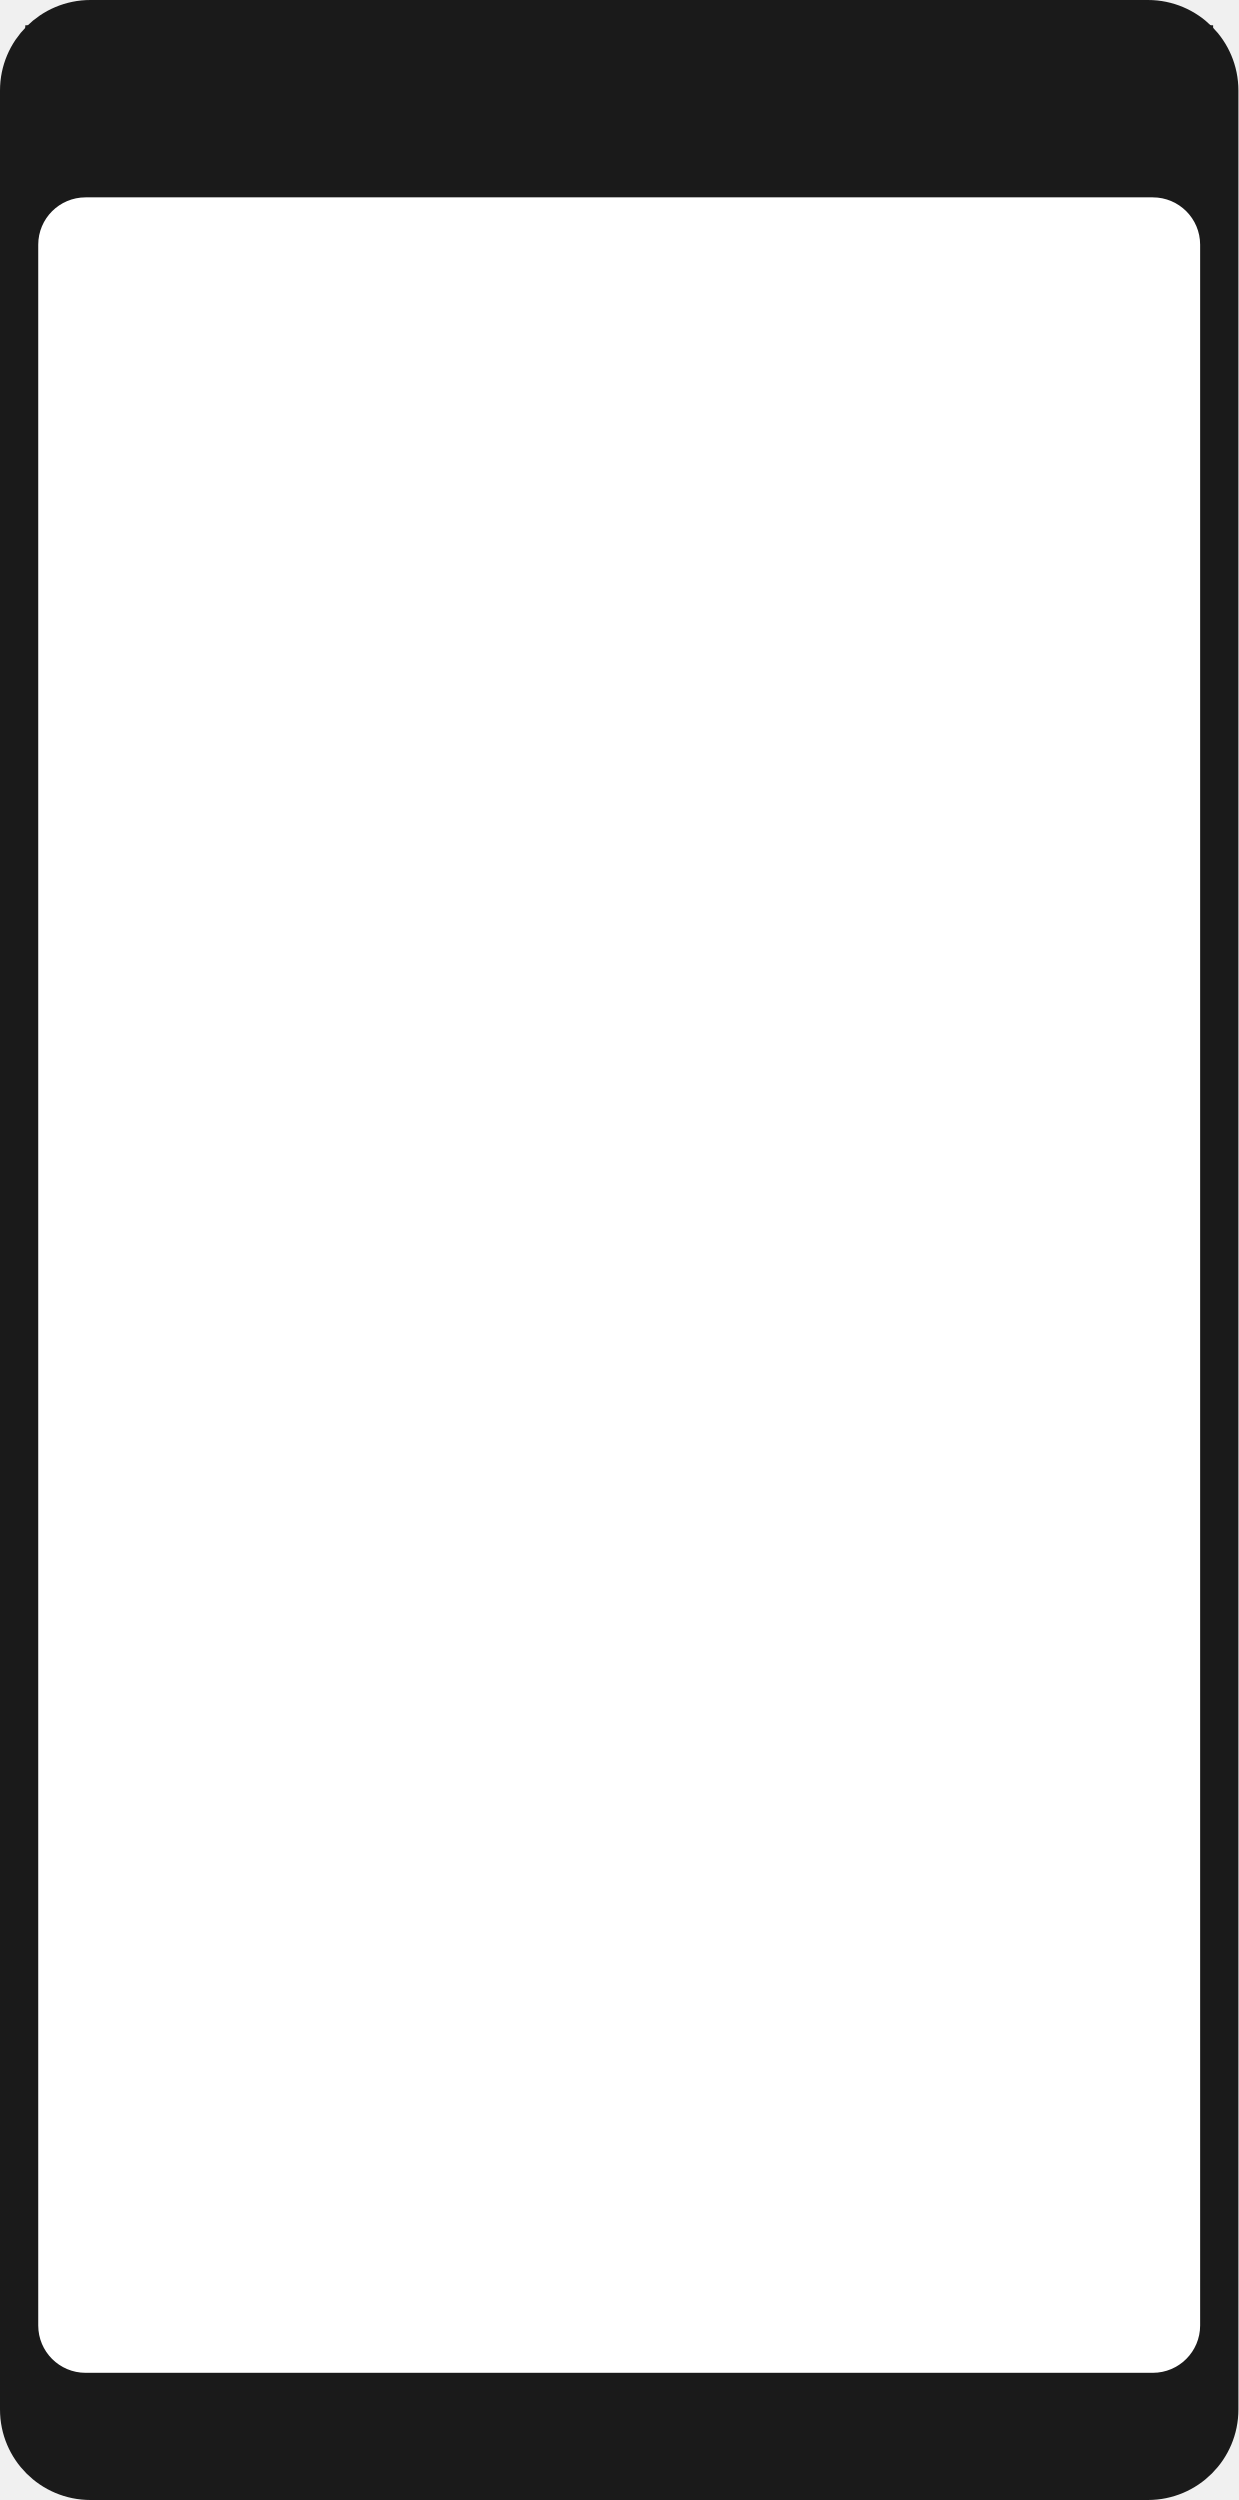
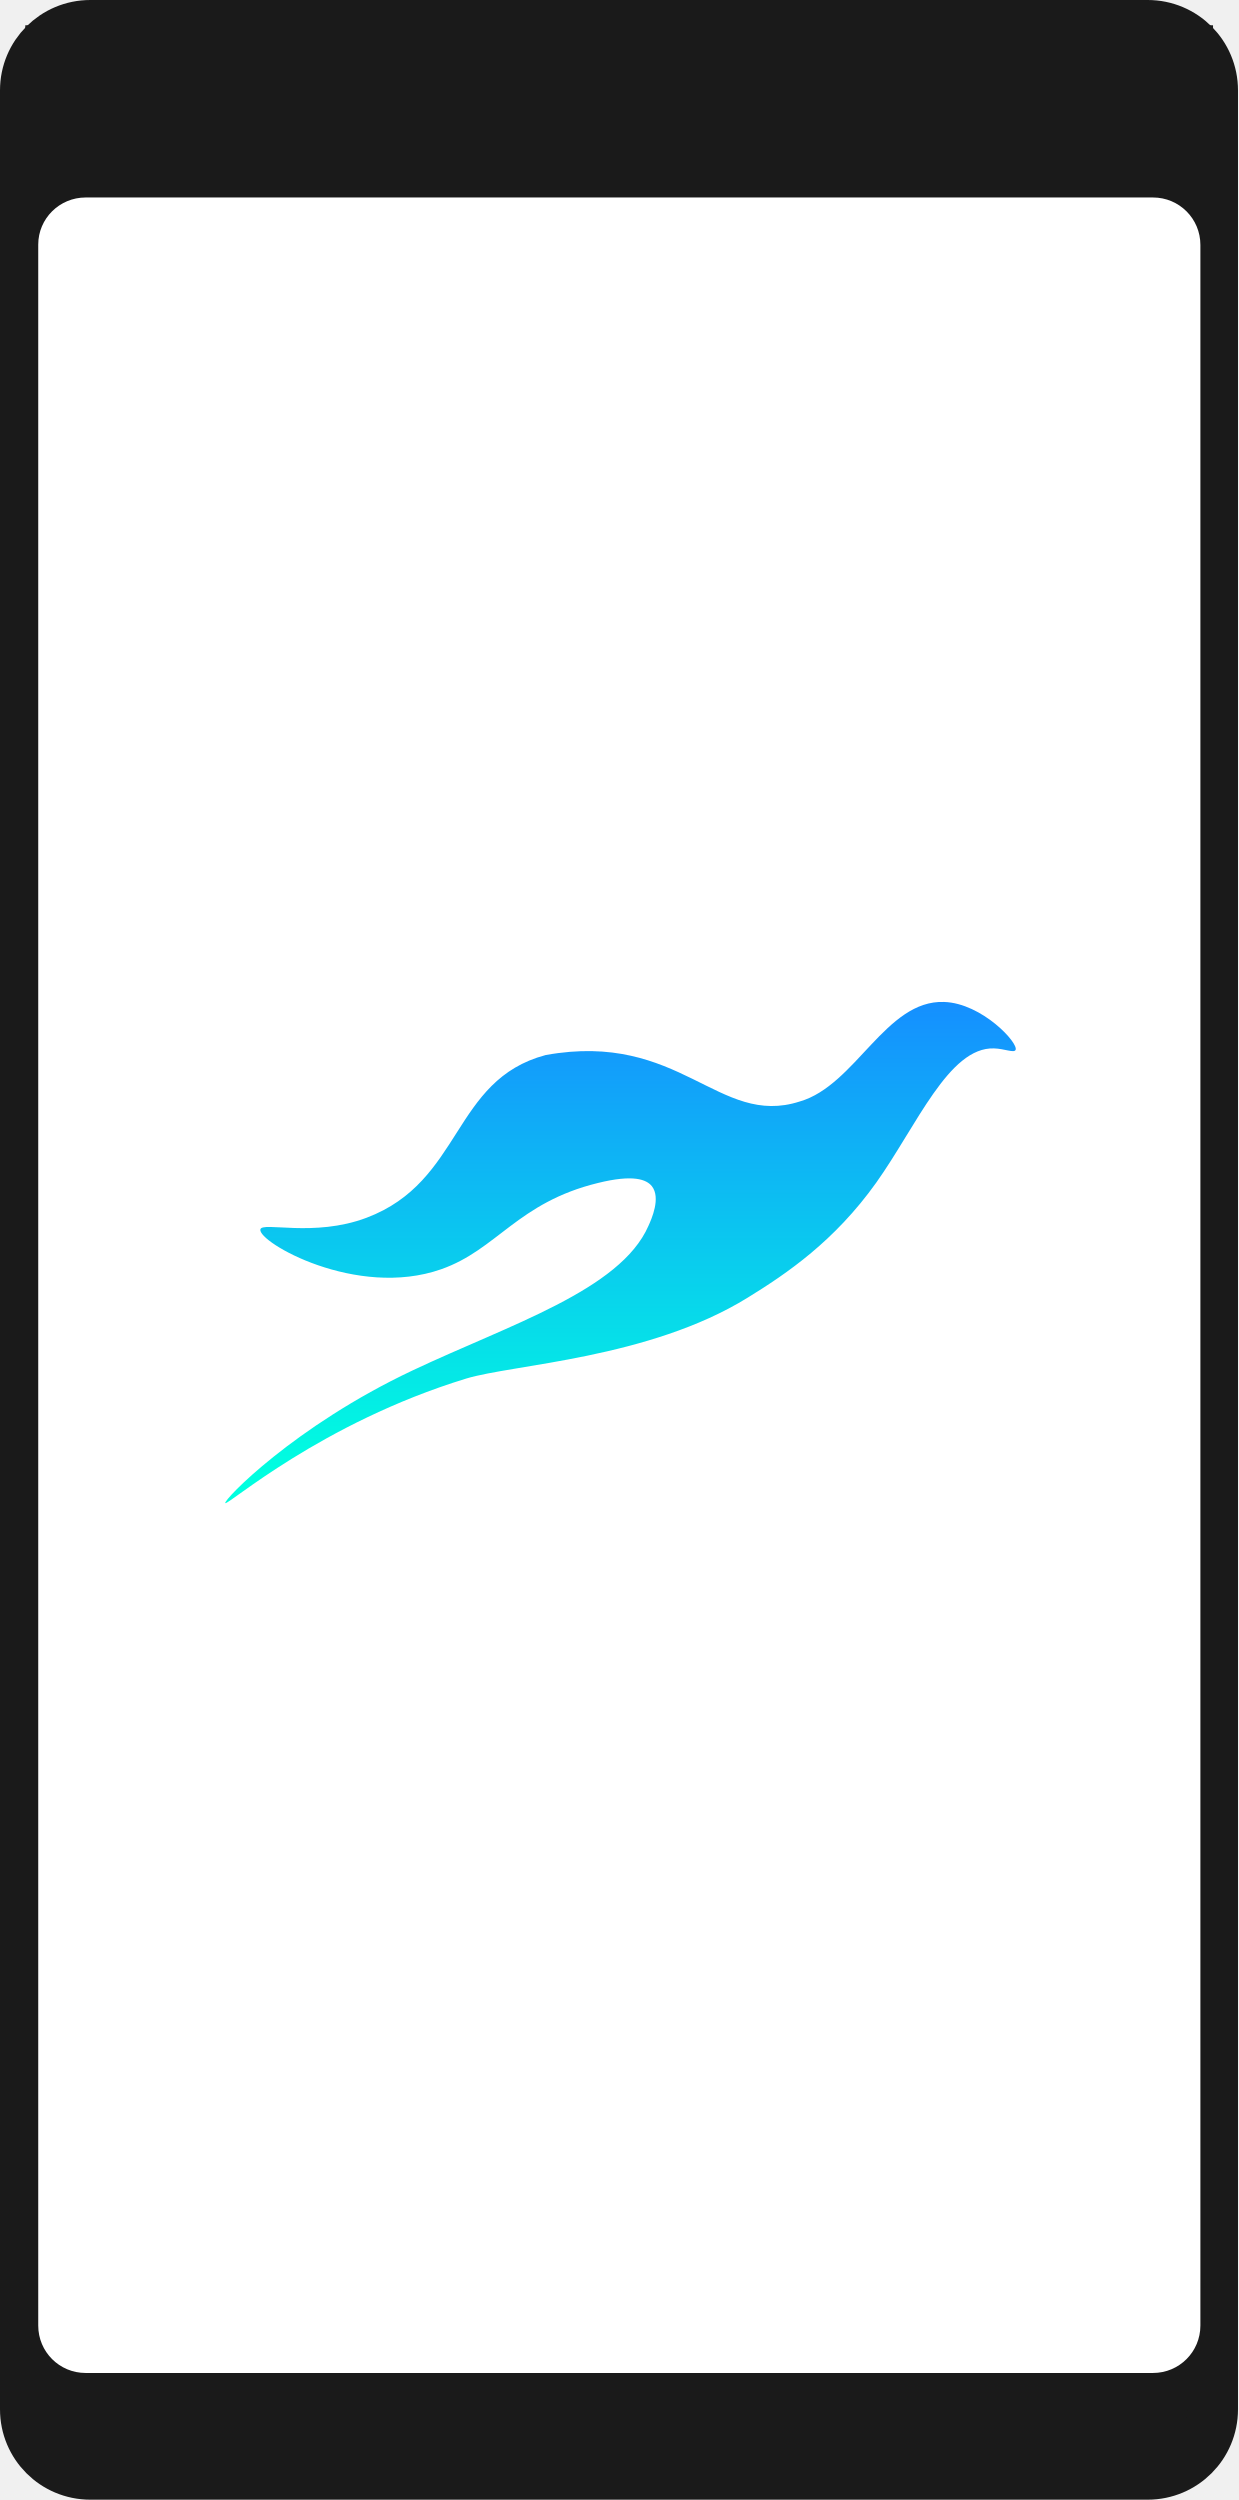
- <svg xmlns="http://www.w3.org/2000/svg" id="Layer_1" data-name="Layer 1" viewBox="0 0 391.92 791.18">
-   <defs>
-     <style>.cls-1{fill:#1a1a1a;}.cls-2{fill:none;stroke:#1a1a1a;stroke-miterlimit:10;stroke-width:16px;}.cls-3{fill:#fff;}</style>
-   </defs>
-   <rect class="cls-1" x="8" y="8" width="375.92" height="73.69" />
-   <path class="cls-1" d="M349.54,833.28H668.88A31.08,31.08,0,0,1,700,864.35V900.2a0,0,0,0,1,0,0H324a0,0,0,0,1,0,0V858.78A25.5,25.5,0,0,1,349.54,833.28Z" transform="translate(707.96 1617.67) rotate(-180)" />
-   <rect class="cls-2" x="8" y="8" width="375.92" height="775.18" rx="20.64" />
-   <rect class="cls-3" x="12.1" y="62.46" width="367.71" height="688.47" rx="14.98" />
+ <svg xmlns="http://www.w3.org/2000/svg" version="1.1" id="Layer_1" x="0px" y="0px" viewBox="0 0 391.9 791.2" style="enable-background:new 0 0 391.9 791.2;" xml:space="preserve">
+   <style type="text/css">
+ 	.st0{fill:#1A1A1A;}
+ 	.st1{fill:none;stroke:#1A1A1A;stroke-width:16;stroke-miterlimit:10;}
+ 	.st2{fill:#FFFFFF;}
+ 	.st3{fill-rule:evenodd;clip-rule:evenodd;fill:url(#SVGID_1_);}
+ </style>
+   <rect x="8" y="8" class="st0" width="375.9" height="73.7" />
+   <path class="st0" d="M358.4,784.4H39.1c-17.2,0-31.1-13.9-31.1-31l0,0v-35.9l0,0h376l0,0v41.4C384,773,372.5,784.4,358.4,784.4  L358.4,784.4z" />
+   <path class="st1" d="M28.6,8h334.6c11.4,0,20.6,9.2,20.6,20.6v733.9c0,11.4-9.2,20.6-20.6,20.6H28.6c-11.4,0-20.6-9.2-20.6-20.6  V28.6C8,17.2,17.2,8,28.6,8z" />
+   <path class="st2" d="M27.1,62.5h337.8c8.3,0,15,6.7,15,15V736c0,8.3-6.7,15-15,15H27.1c-8.3,0-15-6.7-15-15V77.4  C12.1,69.2,18.8,62.5,27.1,62.5z" />
+   <linearGradient id="SVGID_1_" gradientUnits="userSpaceOnUse" x1="196.295" y1="476.94" x2="196.295" y2="318.298" gradientTransform="matrix(1 0 0 -1 0 794)">
+     <stop offset="0" style="stop-color:#158FFF" />
+     <stop offset="0.943" style="stop-color:#00FFE0" />
+   </linearGradient>
+   <path class="st3" d="M206.3,375.4c2.9,3.7-0.1,10.4-1.1,12.6c-8.9,20.3-43.9,31.2-74.6,45.7c-37.5,17.7-60,41.1-59.3,42  s30.2-25.3,76.2-39.4c14.7-4.5,57.9-6.3,89.1-25.6c12.5-7.7,27.5-17.9,40.7-36.4c12.8-18,23-43,37.3-42.5c3.3,0.1,6.3,1.5,6.8,0.5  c1.1-2.1-10.6-14.8-22.6-15.2c-18.5-0.7-28,26.4-45.7,31.5c-25.7,8.3-37.8-22.4-80.4-14.7c-29.7,7.9-26.2,40-56.7,51.5  c-16.7,6.3-33.1,1.1-33.6,3.7c-0.8,4,30.4,22,57.2,12.6c17.7-6.2,24.2-21.1,49.6-27.3C200.5,371.6,204.6,373.3,206.3,375.4z" />
</svg>
